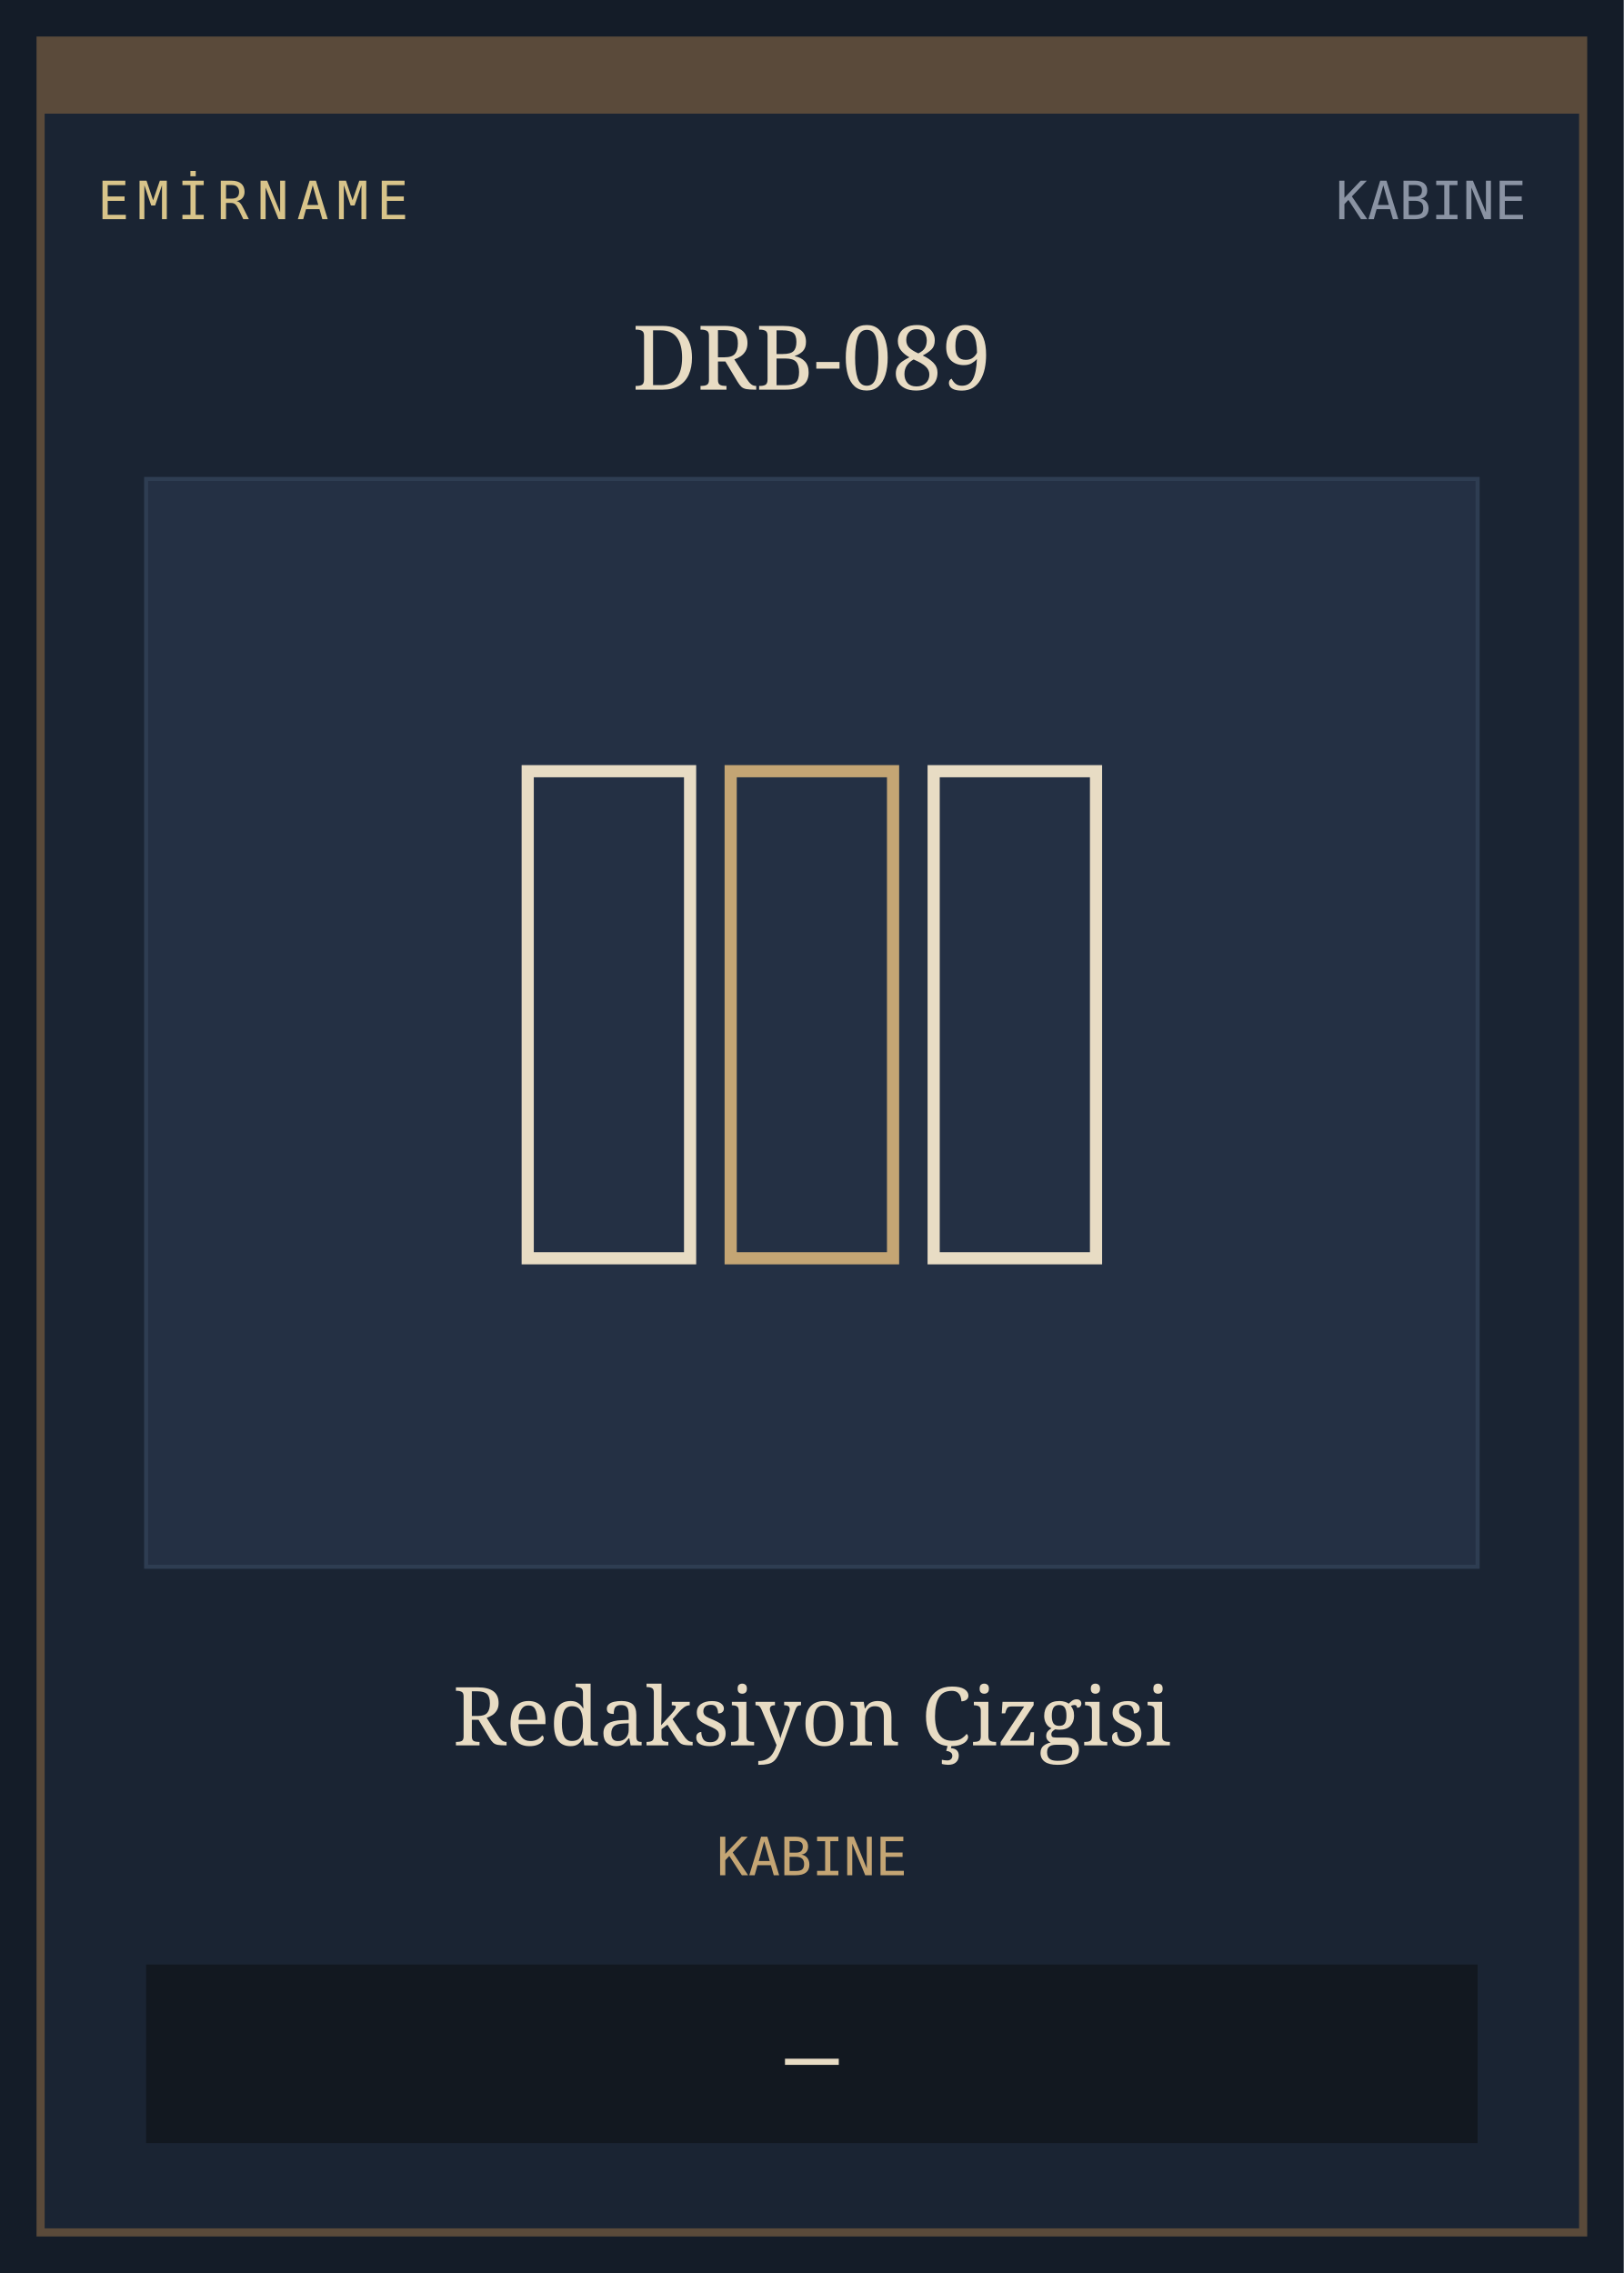
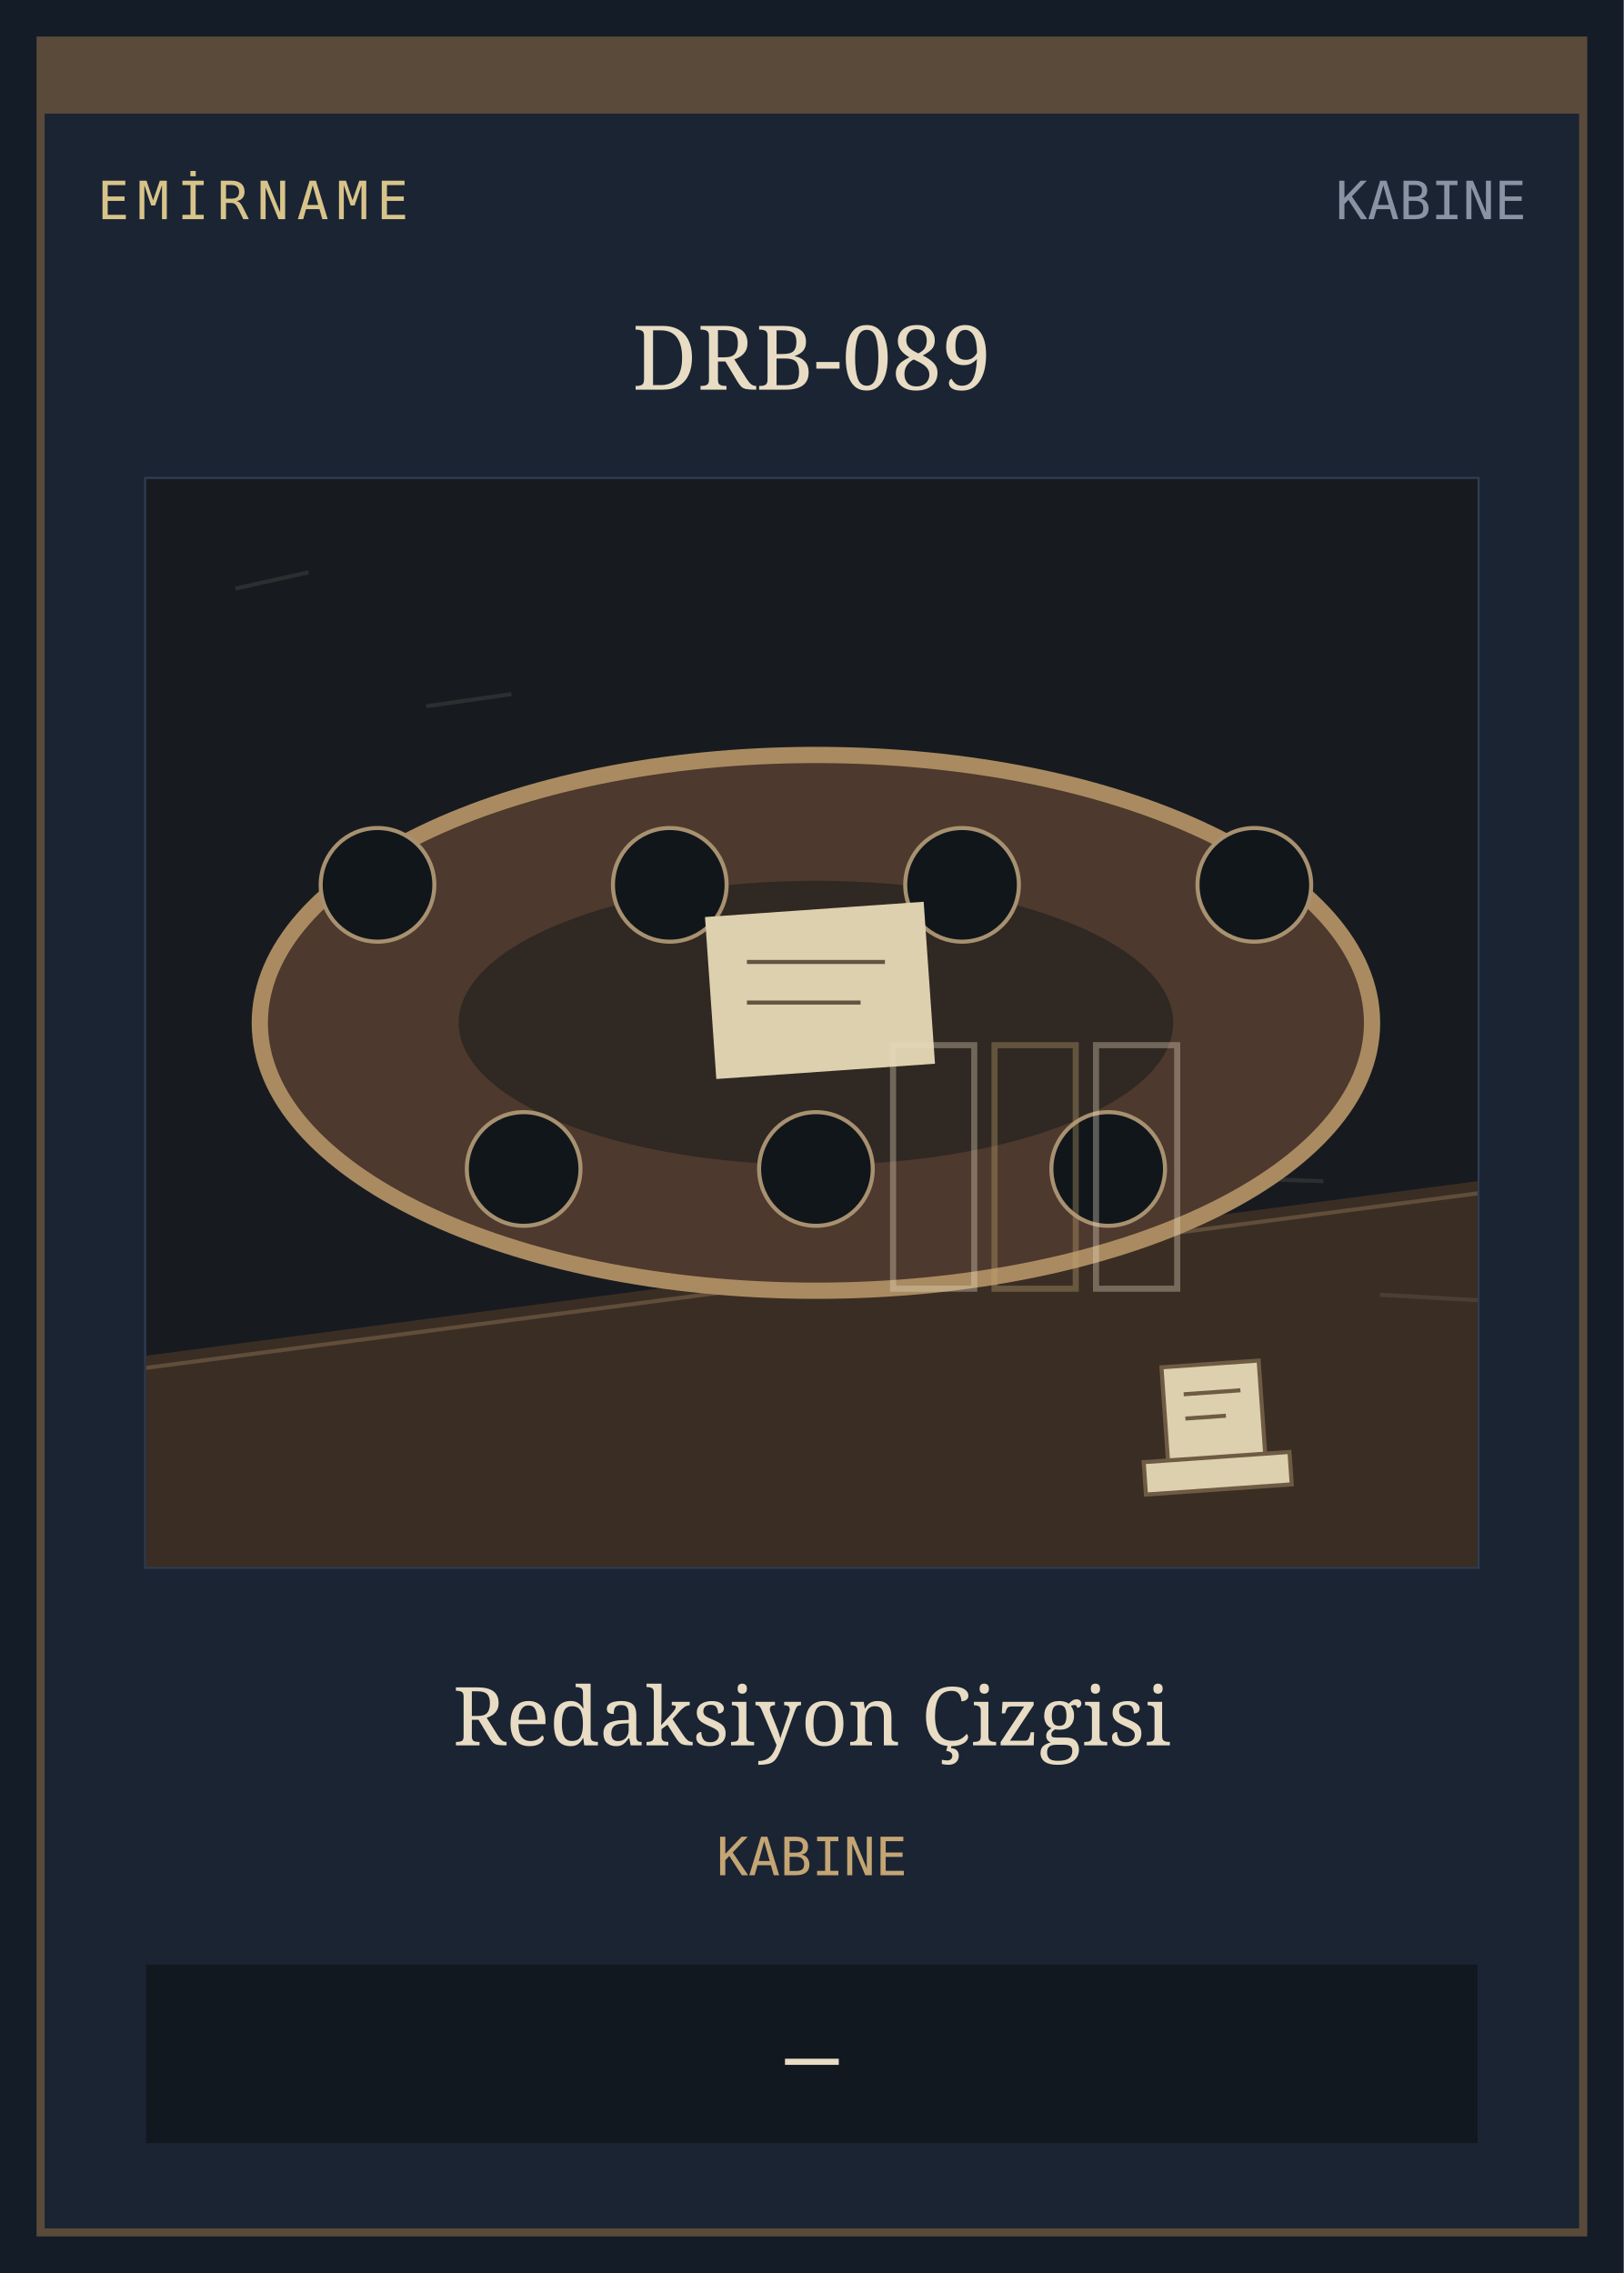
<svg xmlns="http://www.w3.org/2000/svg" viewBox="0 0 400 560" width="400" height="560">
+   <defs>
+     <clipPath id="scene">
+       <rect x="36" y="118" width="328" height="268" />
+     </clipPath>
+   </defs>
  <rect width="400" height="560" fill="#141c28" />
  <rect x="10" y="10" width="380" height="540" fill="#1a2433" stroke="#5a4a3a" stroke-width="2" />
  <rect x="10" y="10" width="380" height="18" fill="#5a4a3a" />
  <text x="24" y="54" fill="#d8c48a" font-family="ui-monospace,monospace" font-size="13" letter-spacing="2">EMİRNAME</text>
  <text x="376" y="54" text-anchor="end" fill="#8a93a3" font-family="ui-monospace,monospace" font-size="13">KABINE</text>
  <text x="200" y="96" text-anchor="middle" fill="#e8dcc4" font-family="Georgia,serif" font-size="22">DRB-089</text>
  <rect x="36" y="118" width="328" height="268" fill="#243044" stroke="#2e3d52" stroke-width="1" />
-   <rect x="130" y="190" width="40" height="120" fill="none" stroke="#e8dcc4" stroke-width="3" />
-   <rect x="180" y="190" width="40" height="120" fill="none" stroke="#c4a574" stroke-width="3" />
-   <rect x="230" y="190" width="40" height="120" fill="none" stroke="#e8dcc4" stroke-width="3" />
+   <g clip-path="url(#scene)">
+     <rect x="36" y="118" width="328" height="268" fill="#171b20" />
+     <path d="M36 334 L364 291 V386 H36Z" fill="#3a2d24" />
+     <path d="M36 337 L364 294" stroke="#8f7355" opacity=".45" />
+     <path d="M58 145 l18 -4" stroke="#eadfbe" opacity=".10" />
+     <path d="M105 174 l21 -3" stroke="#eadfbe" opacity=".10" />
+     <path d="M152 203 l24 -2" stroke="#eadfbe" opacity=".10" />
+     <path d="M199 232 l27 -1" stroke="#eadfbe" opacity=".10" />
+     <path d="M246 261 l30 0" stroke="#eadfbe" opacity=".10" />
+     <path d="M293 290 l33 1" stroke="#eadfbe" opacity=".10" />
+     <path d="M340 319 l36 2" stroke="#eadfbe" opacity=".10" />
+     <ellipse cx="201" cy="252" rx="137" ry="66" fill="#4d392d" stroke="#aa8b61" stroke-width="4" />
+     <ellipse cx="201" cy="252" rx="88" ry="35" fill="#302822" />
+     <g fill="#11161a" stroke="#a89170">
+       <circle cx="93" cy="218" r="14" />
+       <circle cx="129" cy="288" r="14" />
+       <circle cx="165" cy="218" r="14" />
+       <circle cx="201" cy="288" r="14" />
+       <circle cx="237" cy="218" r="14" />
+       <circle cx="273" cy="288" r="14" />
+       <circle cx="309" cy="218" r="14" />
+     </g>
+     <rect x="175" y="224" width="54" height="40" fill="#ddd0ae" transform="rotate(-4 202 244)" />
+     <path d="M184 237h34M184 247h28" stroke="#635442" />
+     <g transform="translate(299 349) rotate(-4)">
+       <path d="M-18 10h36v8h-36zM-12 10v-23h24v23" fill="#ddd0ae" stroke="#6f5b43" />
+       <path d="M-7-6h14M-7 0h10" stroke="#6f5b43" />
+     </g>
+     <g opacity=".35" transform="scale(.5) translate(310 325)">
+       <rect x="130" y="190" width="40" height="120" fill="none" stroke="#e8dcc4" stroke-width="3" />
+       <rect x="180" y="190" width="40" height="120" fill="none" stroke="#c4a574" stroke-width="3" />
+       <rect x="230" y="190" width="40" height="120" fill="none" stroke="#e8dcc4" stroke-width="3" />
+     </g>
+   </g>
  <text x="200" y="430" text-anchor="middle" fill="#e8dcc4" font-family="Georgia,serif" font-size="20">Redaksiyon Çizgisi</text>
  <text x="200" y="462" text-anchor="middle" fill="#c4a574" font-family="ui-monospace,monospace" font-size="13">KABINE</text>
  <rect x="36" y="484" width="328" height="44" fill="#121820" />
  <text x="200" y="514" text-anchor="middle" fill="#e8dcc4" font-family="ui-monospace,monospace" font-size="22">—</text>
</svg>
